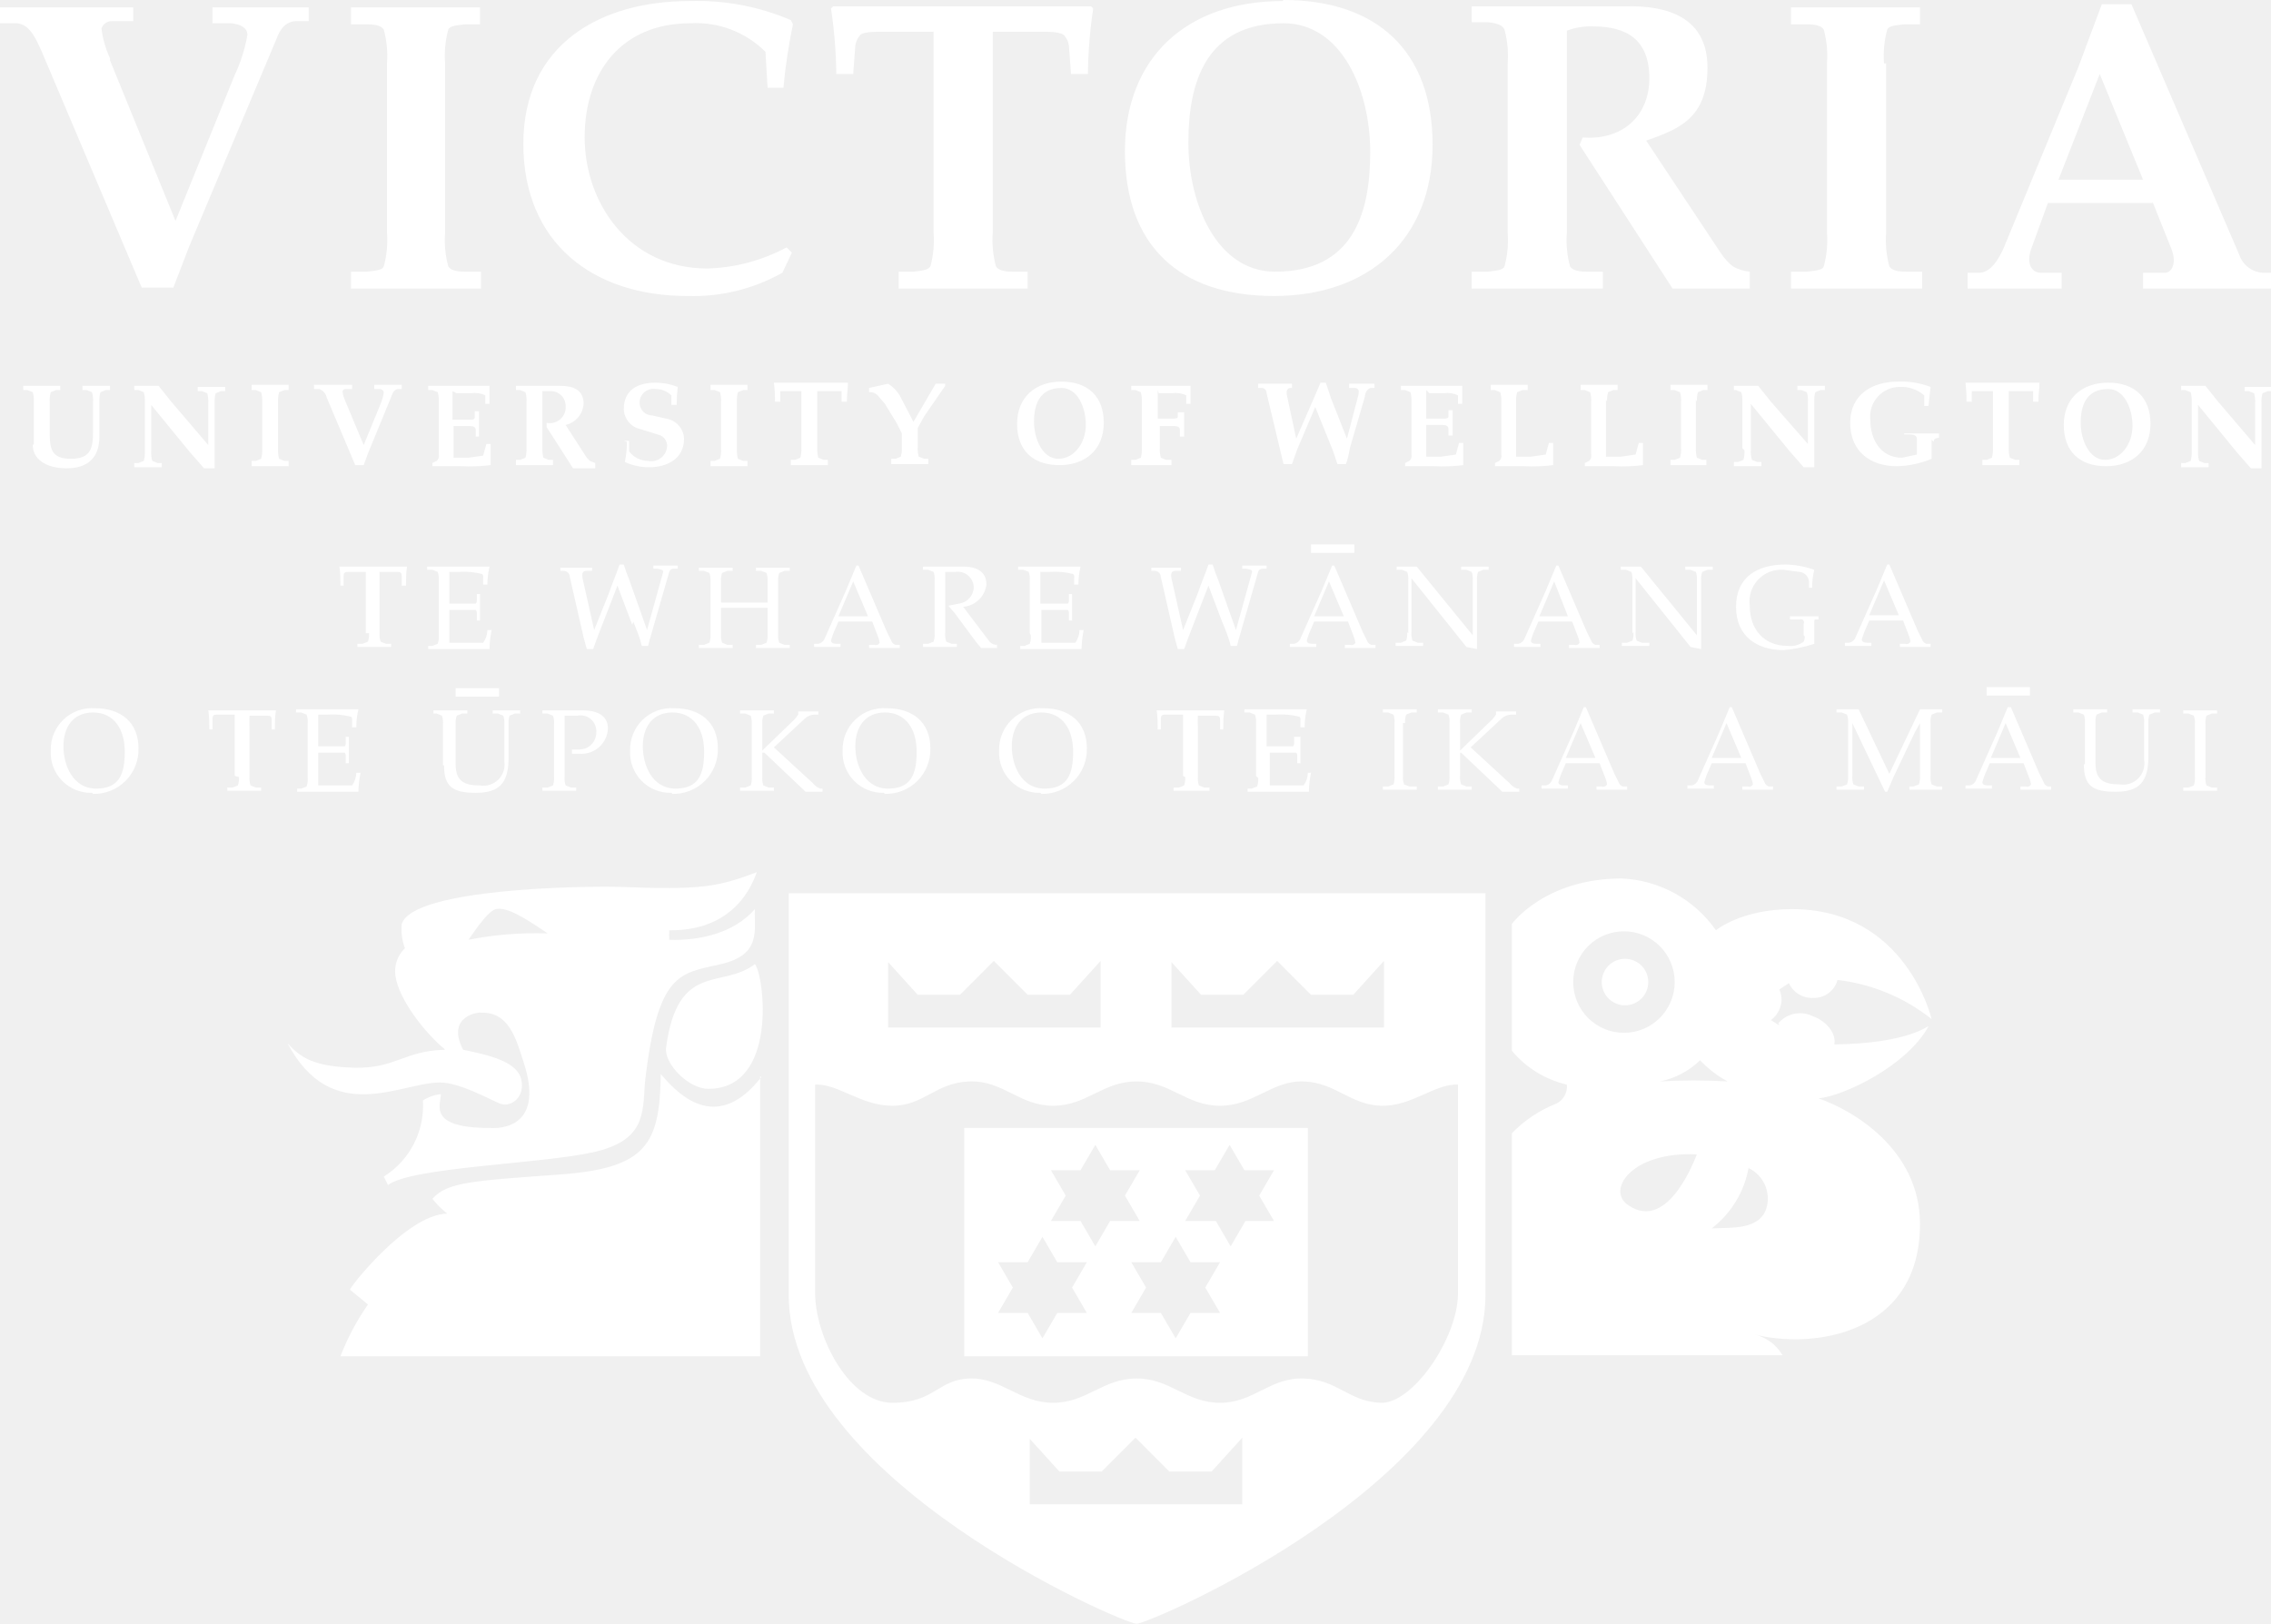
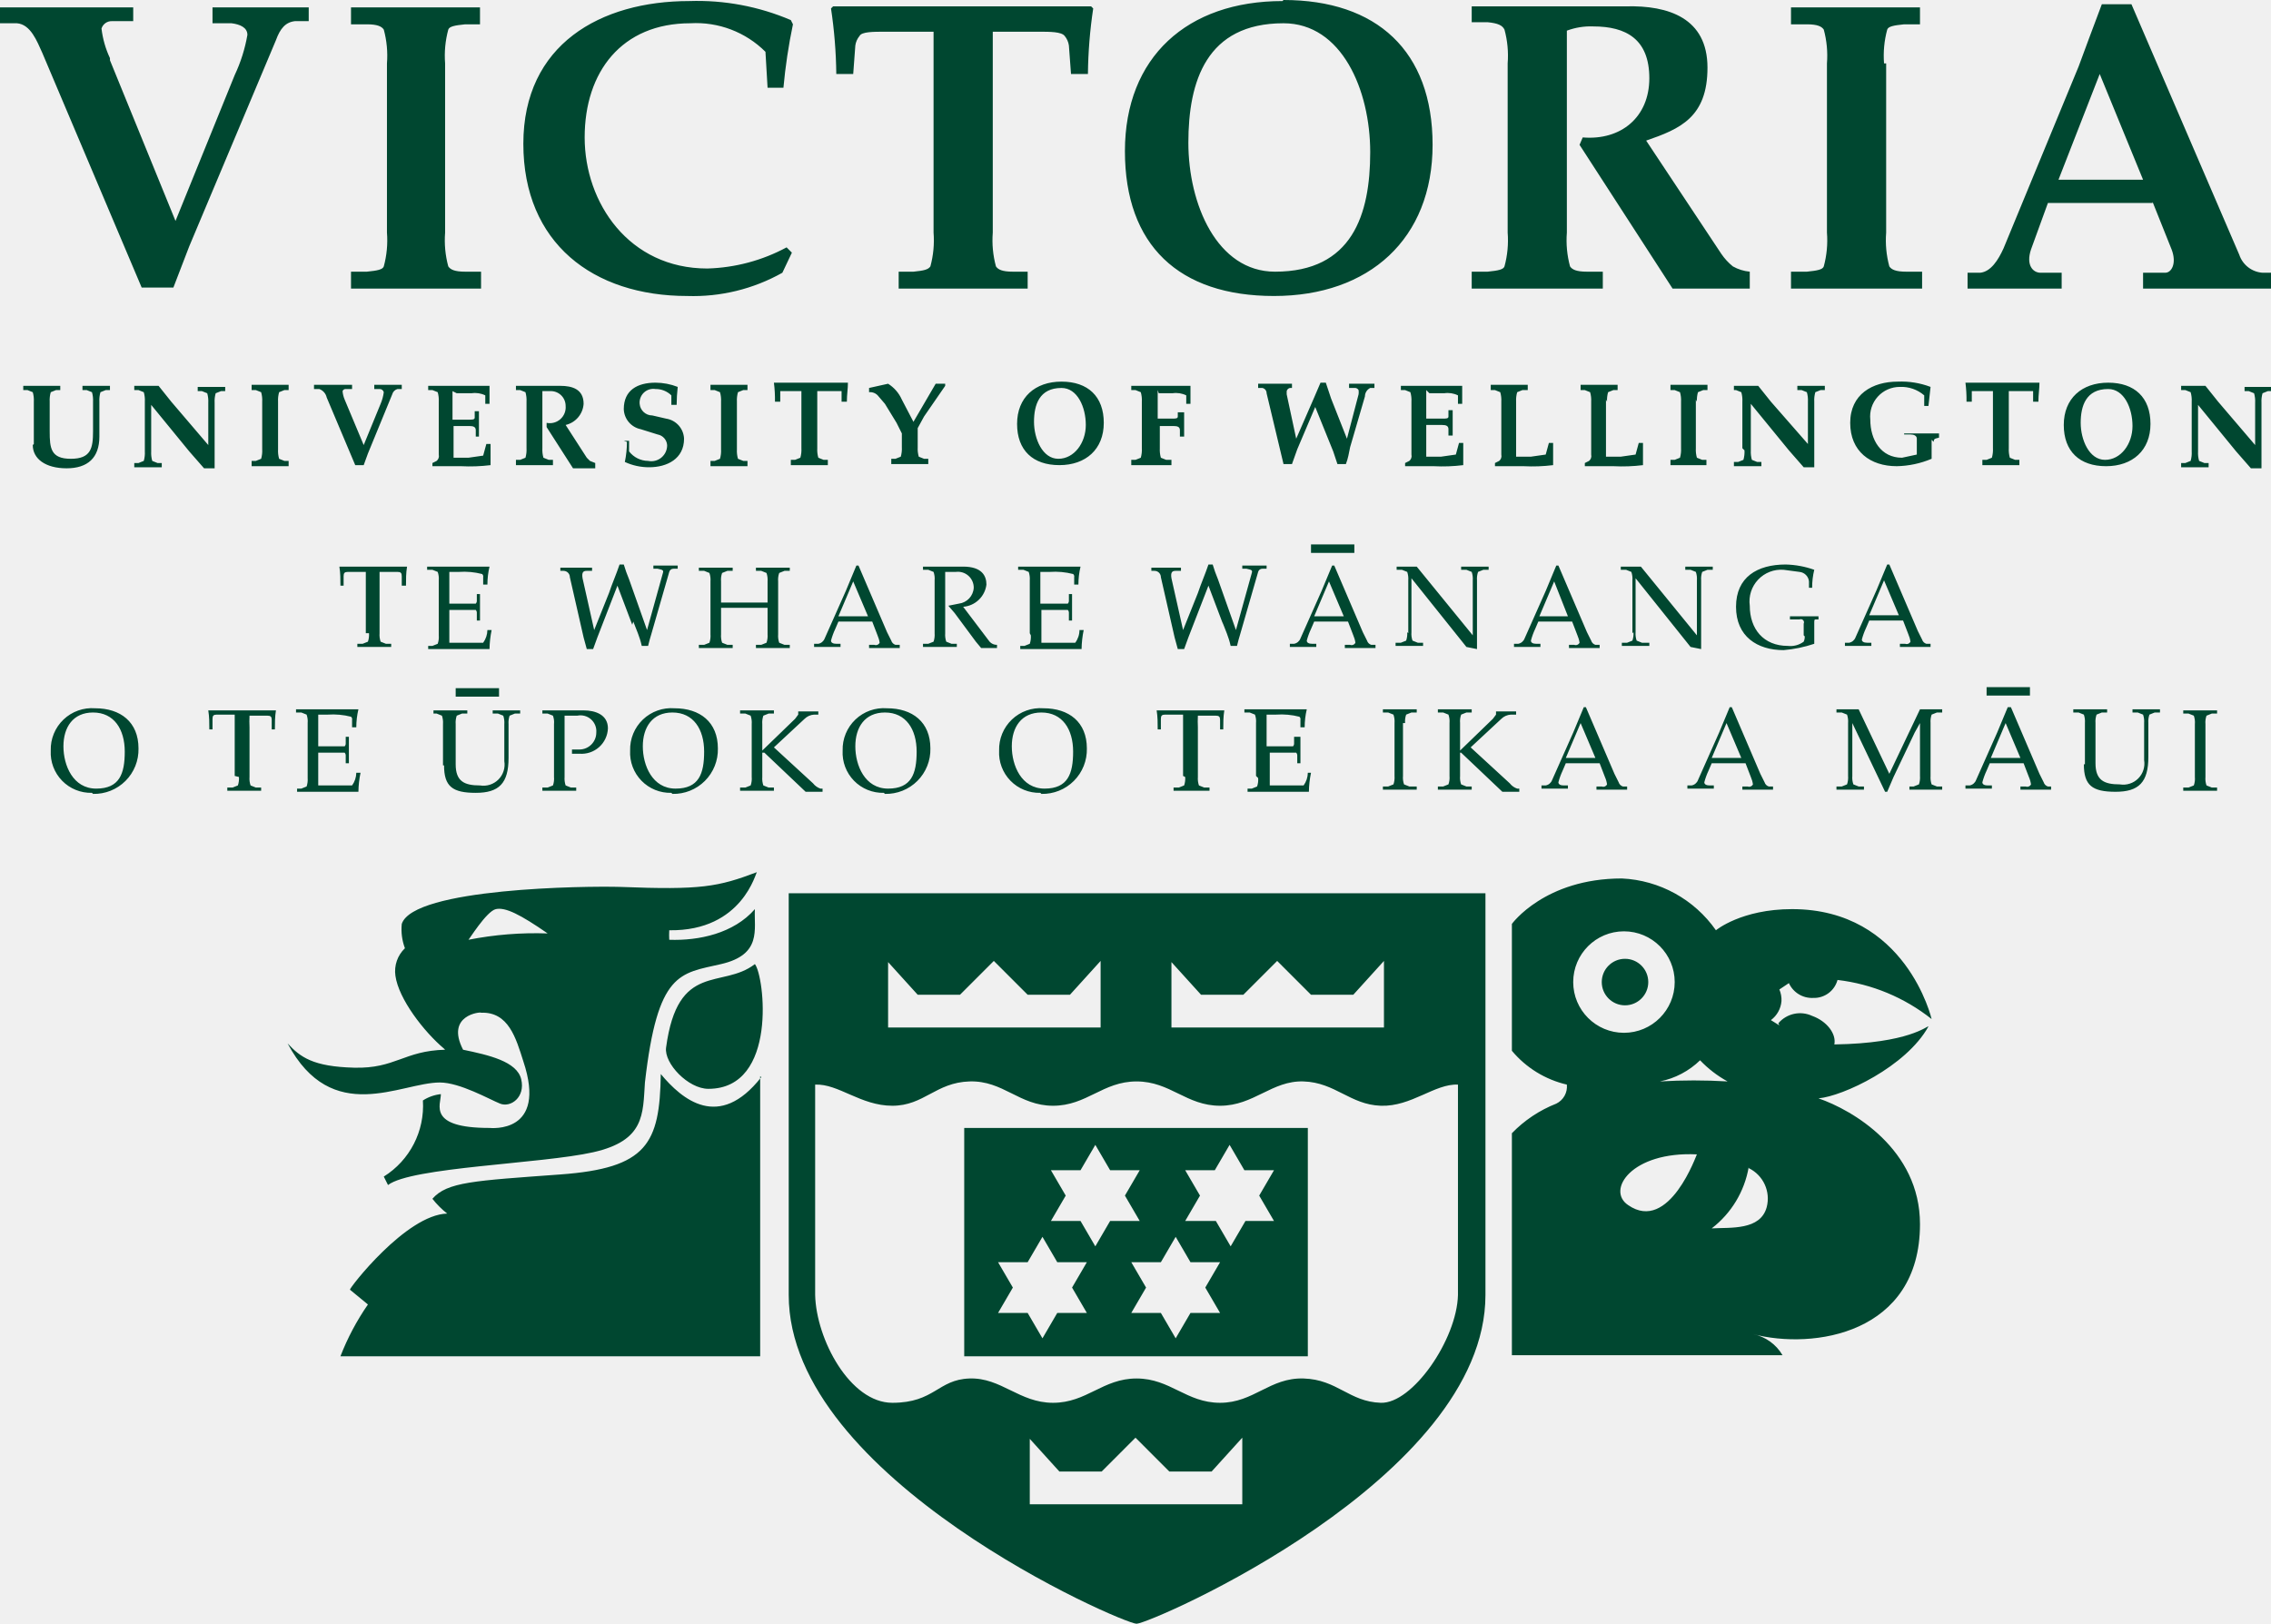
<svg xmlns="http://www.w3.org/2000/svg" viewBox="0 0 214.8 153.6">
  <defs>
-     <style>.a{fill:#fff;}</style>
+     <style>.a{fill:#004730;}</style>
  </defs>
  <path class="a" d="M241.1,384.1h4.1v0.8h-4.1v-0.8h0ZM295.4,455v6.3h20.1V455l-2.9,3.2h-4l-3.2-3.2-3.2,3.2h-4l-2.9-3.2h0ZM282,409.9v6.3h20.1v-6.3l-2.9,3.2h-4l-3.2-3.2-3.2,3.2h-4l-2.9-3.2h0Zm26.8,0v6.3h20.1v-6.3l-2.9,3.2h-4l-3.2-3.2-3.2,3.2h-4l-2.9-3.2h0Zm-3.3,11.4c-3.2,0-4.7,2.3-7.9,2.3s-4.7-2.4-7.9-2.3-4.3,2.3-7.3,2.3-5.1-2.1-7.3-2v19.9c0.1,4.2,3.3,10.2,7.3,10.2s4.3-2.2,7.3-2.3,4.7,2.3,7.9,2.3,4.7-2.3,7.9-2.3,4.7,2.3,7.9,2.3,4.7-2.4,7.9-2.3,4.3,2.2,7.3,2.3,7.2-6,7.3-10.2V421.6c-2.2-.1-4.4,2.1-7.3,2s-4.3-2.2-7.3-2.3-4.7,2.3-7.9,2.3-4.7-2.3-7.9-2.3h0Zm0,51.3c-1.3,0-32.9-13.7-32.9-31.1v-38h65.9v38c0,17.4-31.7,31.1-33,31.1h0Zm-4.7-29.4-1.4-2.4,1.4-2.4H298l-1.4-2.4-1.4,2.4h-2.8l1.4,2.4-1.4,2.4h2.8l1.4,2.4,1.4-2.4h2.8Zm17.7-8.7-1.4-2.4,1.4-2.4h-2.8l-1.4-2.4-1.4,2.4h-2.8l1.4,2.4-1.4,2.4H313l1.4,2.4,1.4-2.4h2.8Zm-12.7,0-1.4-2.4,1.4-2.4H303l-1.4-2.4-1.4,2.4h-2.8l1.4,2.4-1.4,2.4h2.8l1.4,2.4,1.4-2.4h2.8Zm7.6,8.7-1.4-2.4,1.4-2.4h-2.8l-1.4-2.4-1.4,2.4h-2.8l1.4,2.4-1.4,2.4h2.8l1.4,2.4,1.4-2.4h2.8Zm-24.2-17.5h32.5v21.6H289.2V425.7h0Zm-24.2-3.7c-1.9,0-4.2-2.4-4-3.9,1.1-8.2,5.3-5.5,8.4-7.9,0.9,1.1,2.2,11.8-4.4,11.8h0Zm98.4,7.4a9.3,9.3,0,0,1-3.5,5.8c1.8-.1,4.6.2,5.2-2a3.2,3.2,0,0,0-1.7-3.7h0Zm-4.9-1.2c-6.2-.3-8.6,3.4-6.5,4.8,3.9,2.7,6.5-4.9,6.5-4.8h0Zm0.3-8.9a7.6,7.6,0,0,1-3.8,2,53.8,53.8,0,0,1,6.4,0,10.7,10.7,0,0,1-2.6-2h0Zm-12-7.4a4.8,4.8,0,1,0,4.8-4.8,4.8,4.8,0,0,0-4.8,4.8h0Zm19.4,3.9a2.7,2.7,0,0,1,3.2-.7c1.4,0.5,2.3,1.7,2.1,2.7,7.1-.1,8.8-1.8,8.9-1.7-2.1,3.8-8.1,6.6-10.4,6.8,3.2,1.1,9.6,4.8,9.6,11.9,0,10.4-10.1,11.9-15.8,10.4a4.2,4.2,0,0,1,2.8,2H341v-21a11.9,11.9,0,0,1,4.2-2.8,1.8,1.8,0,0,0,1-1.8,9.6,9.6,0,0,1-5.2-3.2V406.4s3.1-4.3,10.4-4.3a11.5,11.5,0,0,1,8.9,4.9s2.4-2,7.2-2c10.8,0,13.2,10.4,13.2,10.4a17.6,17.6,0,0,0-8.9-3.7,2.3,2.3,0,0,1-2.3,1.7,2.4,2.4,0,0,1-2.3-1.4l-0.9.6a2.5,2.5,0,0,1,.2,1.1,2.5,2.5,0,0,1-1,1.8l0.8,0.5h0Zm-16.7-3.9a2.2,2.2,0,1,1,2.2,2.2,2.2,2.2,0,0,1-2.2-2.2h0Zm-79.6,8.9v26.5H230.2a23.5,23.5,0,0,1,2.6-4.9l-1.7-1.4c-0.1-.1,5.3-7.1,9.2-7.2a8,8,0,0,1-1.4-1.4c1.4-1.6,3.9-1.7,12.1-2.3s9.4-2.9,9.5-9.5c2,2.4,5.5,5.4,9.5.3h0Zm-20.1-13.5c-2.6-1.8-4-2.5-4.9-2.3s-2.6,3-2.6,2.9a32.8,32.8,0,0,1,7.5-.6h0ZM240,418.2c-1.9-1.6-4.3-4.7-4.6-6.9a3,3,0,0,1,.9-2.6,5.1,5.1,0,0,1-.3-2.3c1.1-3.4,17.4-3.6,20.7-3.5,7.6,0.3,9.2,0,12.9-1.4-0.1-.1-1.3,5.6-8.3,5.5a8.6,8.6,0,0,0,0,.9c2.8,0.1,6.1-.6,8.1-2.9-0.1,1.9.7,4.3-3.2,5.2s-6,.7-7.2,11.2c-0.2,3,0,5.5-4.9,6.6s-17.2,1.4-19.4,3.1l-0.4-.8a7.9,7.9,0,0,0,3.7-7.2,3.9,3.9,0,0,1,1.7-.6c0,1-1.3,3.2,4.6,3.2,0.1,0,5.5.6,3.2-6.3-0.7-2.2-1.4-4.7-4-4.6,0-.1-3.4.2-1.7,3.5,2.4,0.5,5.1,1.1,5.5,2.8s-1,2.7-2,2.3-3.8-2-5.7-2c-3.7,0-10.2,4.2-14.4-3.7,1.2,1.3,2.4,2.2,6.3,2.3s4.7-1.6,8.6-1.7h0Zm-31.6-93.5,6.2,15.2,5.6-13.8a14.8,14.8,0,0,0,1.2-3.8c0-.7-0.7-1-1.5-1.1h-1.8v-1.5h9.1V321h-1.3c-0.9.1-1.4,0.7-1.8,1.8l-8.2,19.5c-0.5,1.3-1,2.6-1.5,3.9h-3L202,324c-0.5-1.1-1.1-2.7-2.4-2.8H198v-1.5h12.6V321h-2a1,1,0,0,0-1,.7,9.1,9.1,0,0,0,.8,2.8h0Zm31.7,0.3v16a9.4,9.4,0,0,0,.3,3.2c0.2,0.3.6,0.5,1.6,0.5h1.5v1.6H231.2v-1.6h1.5c1-.1,1.5-0.2,1.6-0.5a9.4,9.4,0,0,0,.3-3.2V325a9.4,9.4,0,0,0-.3-3.2c-0.2-.3-0.6-0.5-1.6-0.5h-1.5v-1.6h12.2v1.6H242c-1,.1-1.5.2-1.6,0.5a9.4,9.4,0,0,0-.3,3.2h0Zm32.8,17.9-0.9,1.9a17.2,17.2,0,0,1-9,2.2c-8.9,0-15.5-5-15.5-14.4s7.3-13.5,15.7-13.5a22.5,22.5,0,0,1,9.6,1.8l0.2,0.4a52.3,52.3,0,0,0-.9,6h-1.5l-0.2-3.4a9.3,9.3,0,0,0-7.1-2.7c-6.5,0-10,4.6-10,10.8s4.2,12.4,11.6,12.4a16.8,16.8,0,0,0,7.5-2l0.5,0.5h0Zm19-20.9v19a9.4,9.4,0,0,0,.3,3.2c0.2,0.3.6,0.5,1.6,0.5h1.4v1.6H283v-1.6h1.4c1-.1,1.4-0.2,1.6-0.5a9.4,9.4,0,0,0,.3-3.2V322h-4.6c-1.1,0-2.2,0-2.4.4a1.8,1.8,0,0,0-.4.9l-0.2,2.7h-1.6a45,45,0,0,0-.5-6.2l0.2-.2h24.4l0.2,0.2a44.9,44.9,0,0,0-.5,6.2h-1.6l-0.2-2.7a1.8,1.8,0,0,0-.4-0.9c-0.3-.4-1.4-0.4-2.4-0.4h-4.6Zm27.5-.8c-7.3,0-9,5.5-9,11.3s2.7,12.2,8.2,12.2c7.3,0,9-5.4,9-11.3s-2.7-12.2-8.2-12.2h0Zm0-2.2c8.8,0,14.1,4.8,14.1,13.7S327.5,347,318.5,347s-14.1-4.8-14.1-13.7,5.9-14.2,14.9-14.2h0Zm21.2,22V325a9.4,9.4,0,0,0-.3-3.2c-0.2-.4-0.6-0.6-1.6-0.7h-1.5v-1.5h14.6c4-.1,7.7,1.1,7.7,5.8s-2.6,5.8-5.8,6.9l7.1,10.7a5.5,5.5,0,0,0,1.1,1.2,4,4,0,0,0,1.6.5v1.6h-7.3l-8.8-13.6,0.3-.7c3.6,0.3,6.3-1.9,6.3-5.6s-2.2-4.9-5.3-4.9a6.4,6.4,0,0,0-2.5.4V341a9.4,9.4,0,0,0,.3,3.2c0.2,0.3.6,0.5,1.6,0.5h1.5v1.6H337.2v-1.6h1.5c1-.1,1.5-0.2,1.6-0.5a9.4,9.4,0,0,0,.3-3.2h0Zm35.8-16v16a9.4,9.4,0,0,0,.3,3.2c0.2,0.3.6,0.5,1.6,0.5h1.5v1.6H367.4v-1.6h1.5c1-.1,1.5-0.2,1.6-0.5a9.4,9.4,0,0,0,.3-3.2V325a9.4,9.4,0,0,0-.3-3.2c-0.2-.3-0.6-0.5-1.6-0.5h-1.5v-1.6h12.2v1.6h-1.5c-1,.1-1.5.2-1.6,0.5a9.4,9.4,0,0,0-.3,3.2h0Zm20.2,1-3.9,10h8l-4.1-10h0Zm5,12.2h-9.9l-1.6,4.4c-0.5,1.5.2,2.2,0.9,2.2h2v1.5h-8.9v-1.5h1.2c1-.1,1.7-1.2,2.2-2.3l7.1-17.2,1-2.7,0.6-1.6,0.6-1.6h2.8l10.2,23.7a2.5,2.5,0,0,0,2.2,1.7h0.9v1.5H400.7v-1.5h2.1c0.6,0,1.1-.9.6-2.2l-1.8-4.5h0Zm3.7,23.3V357a2.7,2.7,0,0,0-.1-0.9l-0.5-.2h-0.4v-0.4h2.3l1.2,1.5,3.5,4.1v-4a2.7,2.7,0,0,0-.1-0.9l-0.5-.2h-0.4v-0.4h2.6v0.4h-0.4l-0.5.2a2.7,2.7,0,0,0-.1.9v5.1c0,0.4,0,.8,0,1.1h-1l-1.4-1.6-3.6-4.4v4.4a2.7,2.7,0,0,0,.1.9l0.5,0.2h0.4v0.4h-2.6v-0.4h0.4l0.5-.2a2.7,2.7,0,0,0,.1-0.9h0Zm-204.1-.5V357a2.7,2.7,0,0,0-.1-0.9l-0.5-.2h-0.4v-0.4h3.5v0.4h-0.4l-0.5.2a2.7,2.7,0,0,0-.1.9v2.8c0,1.6.1,2.6,2,2.6s2.1-1,2.1-2.6V357a2.7,2.7,0,0,0-.1-0.9l-0.5-.2h-0.4v-0.4h2.6v0.4H208l-0.5.2a2.7,2.7,0,0,0-.1.9v3.3c0,2-1.1,3-3.1,3s-3.2-.9-3.2-2.2h0Zm10.5,0.5V357a2.7,2.7,0,0,0-.1-0.9l-0.5-.2h-0.4v-0.4H213l1.2,1.5,3.5,4.1v-4a2.7,2.7,0,0,0-.1-0.9l-0.5-.2h-0.4v-0.4h2.6v0.4h-0.4l-0.5.2a2.7,2.7,0,0,0-.1.9v5.1c0,0.4,0,.8,0,1.1h-1l-1.4-1.6-3.6-4.4v4.4a2.7,2.7,0,0,0,.1.9l0.5,0.2h0.4v0.4h-2.6v-0.4h0.4l0.5-.2a2.7,2.7,0,0,0,.1-0.9h0Zm12.6-4.6v4.6a2.7,2.7,0,0,0,.1.9l0.5,0.2h0.4v0.5h-3.5v-0.5h0.4l0.5-.2a2.7,2.7,0,0,0,.1-0.9V357a2.7,2.7,0,0,0-.1-0.9l-0.5-.2h-0.4v-0.5h3.5v0.5h-0.4l-0.5.2a2.7,2.7,0,0,0-.1.9h0Zm6.3-.1,1.8,4.3,1.6-3.9a4.2,4.2,0,0,0,.3-1.1,0.4,0.4,0,0,0-.4-0.3h-0.5v-0.4H236v0.4h-0.4a0.7,0.7,0,0,0-.5.5l-2.3,5.6-0.4,1.1h-0.8l-2.7-6.4a1.1,1.1,0,0,0-.7-0.8h-0.5v-0.4h3.6v0.4h-0.6a0.3,0.3,0,0,0-.3.2,2.6,2.6,0,0,0,.2.8h0Zm10.2-.8v2.7h1.5c0.4,0,.6,0,0.6-0.2v-0.6h0.4c0,0.4,0,.8,0,1.2s0,0.8,0,1.2H243v-0.6c0-.3-0.2-0.4-0.6-0.4h-1.5v3h1.4l1.4-.2,0.3-1.1h0.4V363a16,16,0,0,1-2.8.1h-2.7v-0.3l0.4-.2a0.6,0.6,0,0,0,.2-0.6v-5a2.7,2.7,0,0,0-.1-0.9l-0.5-.2h-0.4v-0.4h5.8v1.7h-0.4v-0.8a2.2,2.2,0,0,0-1.3-.2h-1.4Zm7,5.4V357a2.7,2.7,0,0,0-.1-0.9l-0.5-.2h-0.4v-0.4H251c1.1,0,2.2.3,2.2,1.7a2.2,2.2,0,0,1-1.7,2l2,3.1,0.3,0.3,0.5,0.2v0.5h-2.1l-2.5-3.9V359a1.5,1.5,0,0,0,1.8-1.6,1.4,1.4,0,0,0-1.5-1.4h-0.7v5.4a2.7,2.7,0,0,0,.1.9l0.5,0.2h0.4v0.5h-3.5v-0.5h0.4l0.5-.2a2.7,2.7,0,0,0,.1-0.9h0Zm9.2-.7h0.5v1a2.3,2.3,0,0,0,1.8.9,1.5,1.5,0,0,0,1.8-1.5,1.1,1.1,0,0,0-.9-1l-1.6-.5a2,2,0,0,1-1.6-1.9c0-1.8,1.3-2.5,3-2.5a5.8,5.8,0,0,1,2.1.4,16.2,16.2,0,0,0-.1,1.7h-0.5v-0.9a2.1,2.1,0,0,0-1.5-.6,1.3,1.3,0,0,0-1.5,1.4,1.2,1.2,0,0,0,1.2,1.1l1.3,0.3a2,2,0,0,1,1.7,1.9c0,1.9-1.6,2.7-3.3,2.7a5.4,5.4,0,0,1-2.3-.5,9.5,9.5,0,0,0,.2-1.9h0Zm10.7-3.8v4.6a2.7,2.7,0,0,0,.1.9l0.5,0.2h0.4v0.5h-3.5v-0.5h0.4l0.5-.2a2.7,2.7,0,0,0,.1-0.9V357a2.7,2.7,0,0,0-.1-0.9l-0.5-.2h-0.4v-0.5h3.5v0.5h-0.4l-0.5.2a2.7,2.7,0,0,0-.1.9h0Zm7.6-.9v5.4a2.7,2.7,0,0,0,.1.9l0.5,0.2h0.4v0.5h-3.5v-0.5h0.4l0.5-.2a2.7,2.7,0,0,0,.1-0.9v-5.4h-2v1h-0.5a12.8,12.8,0,0,0-.1-1.8h7c0,0.6-.1,1.1-0.1,1.8h-0.5v-1h-2Zm9.1,2.9,2.1-3.6h0.9v0.2l-2,2.9-0.6,1.1v1.8a2.7,2.7,0,0,0,.1.9l0.5,0.2h0.4v0.5h-3.5v-0.5h0.4l0.5-.2a2.7,2.7,0,0,0,.1-0.9V360l-0.5-1-1.1-1.8-0.6-.7a1,1,0,0,0-.9-0.4v-0.4l1.8-.4a3.4,3.4,0,0,1,1.3,1.5l1.2,2.3h0Zm14-3.2c-2.1,0-2.6,1.6-2.6,3.2s0.8,3.5,2.3,3.5,2.6-1.5,2.6-3.2-0.8-3.5-2.3-3.5h0Zm0-.6c2.5,0,4,1.4,4,3.9s-1.7,4-4.2,4-4-1.4-4-3.9,1.7-4,4.2-4h0Zm9.1,0.8v2.7h1.3c0.4,0,.6,0,0.6-0.2V358H310c0,0.4,0,.7,0,1.1s0,0.8,0,1.2h-0.4v-0.6c0-.3-0.2-0.4-0.6-0.4h-1.3v2.1a2.7,2.7,0,0,0,.1.9l0.5,0.2h0.5v0.5H305v-0.5h0.4l0.5-.2a2.7,2.7,0,0,0,.1-0.9V357a2.7,2.7,0,0,0-.1-0.9l-0.5-.2H305v-0.4h5.6v1.7h-0.4v-0.8a2.2,2.2,0,0,0-1.3-.2h-1.3Zm13.1,4.6,1.7-3.9,0.6-1.4h0.5l0.5,1.5,1.5,3.8,1.1-4.2a1.4,1.4,0,0,0,0-.4,0.4,0.4,0,0,0-.4-0.2h-0.5v-0.4h2.4v0.4h-0.4a0.9,0.9,0,0,0-.5.8l-1.4,4.8c-0.1.5-.2,1.1-0.4,1.6h-0.8l-0.4-1.2-1.7-4.2-1.7,4-0.5,1.4h-0.8l-1.6-6.7a0.5,0.5,0,0,0-.4-0.5h-0.4v-0.4h3.2v0.4H320a0.4,0.4,0,0,0-.3.3v0.3l0.9,4.2h0Zm12.3-4.6v2.7h1.5c0.4,0,.6,0,0.6-0.2v-0.6h0.4c0,0.4,0,.8,0,1.2s0,0.8,0,1.2h-0.4v-0.6c0-.3-0.2-0.4-0.6-0.4h-1.5v3h1.4l1.4-.2,0.3-1.1h0.4V363a16,16,0,0,1-2.8.1h-2.7v-0.3l0.4-.2a0.6,0.6,0,0,0,.2-0.6v-5a2.7,2.7,0,0,0-.1-0.9l-0.5-.2h-0.4v-0.4h5.8v1.7h-0.4v-0.8a2.2,2.2,0,0,0-1.3-.2h-1.4Zm8.5,0.9v5.4h1.4l1.4-.2,0.3-1.1h0.4V363a16,16,0,0,1-2.8.1h-2.7v-0.3l0.4-.2a0.6,0.6,0,0,0,.2-0.6v-5a2.7,2.7,0,0,0-.1-0.9l-0.5-.2h-0.4v-0.5h3.5v0.5H342l-0.5.2a2.7,2.7,0,0,0-.1.9h0Zm8.5,0v5.4h1.4l1.4-.2,0.3-1.1h0.4V363a16,16,0,0,1-2.8.1h-2.7v-0.3l0.4-.2a0.6,0.6,0,0,0,.2-0.6v-5a2.7,2.7,0,0,0-.1-0.9l-0.5-.2h-0.4v-0.5h3.5v0.5h-0.4l-0.5.2a2.7,2.7,0,0,0-.1.9h0Zm8.5,0v4.6a2.7,2.7,0,0,0,.1.9l0.5,0.2h0.4v0.5H356v-0.5h0.4l0.5-.2a2.7,2.7,0,0,0,.1-0.9V357a2.7,2.7,0,0,0-.1-0.9l-0.5-.2H356v-0.5h3.5v0.5h-0.4l-0.5.2a2.7,2.7,0,0,0-.1.9h0Zm4.4,4.6V357a2.7,2.7,0,0,0-.1-0.9l-0.5-.2H362v-0.4h2.3l1.2,1.5L369,361v-4a2.7,2.7,0,0,0-.1-0.9l-0.5-.2H368v-0.4h2.6v0.4h-0.4l-0.5.2a2.7,2.7,0,0,0-.1.9v5.1c0,0.4,0,.8,0,1.1h-1l-1.4-1.6-3.6-4.4v4.4a2.7,2.7,0,0,0,.1.9l0.5,0.2h0.4v0.4H362v-0.4h0.4l0.5-.2a2.7,2.7,0,0,0,.1-0.9h0Zm17.9-.8v1.8a8.9,8.9,0,0,1-3.3.7c-2.5,0-4.4-1.4-4.4-4.1s2.1-3.9,4.5-3.9a7.8,7.8,0,0,1,3.1.5l-0.2,1.8h-0.4v-1a3.3,3.3,0,0,0-2.3-.8,2.8,2.8,0,0,0-2.8,3.1c0,1.9,1,3.6,3,3.6l1.4-.3v-1.5c0-.3-0.3-0.4-0.6-0.4h-0.6V360h3.3v0.4c-0.4.1-.5,0.1-0.5,0.4h0Zm7.3-4.6v5.4a2.7,2.7,0,0,0,.1.9l0.5,0.2h0.4v0.5h-3.5v-0.5h0.4l0.5-.2a2.7,2.7,0,0,0,.1-0.9v-5.4h-2v1H384a12.8,12.8,0,0,0-.1-1.8h7c0,0.6-.1,1.1-0.1,1.8h-0.5v-1h-2Zm9.4-.2c-2.1,0-2.6,1.6-2.6,3.2s0.8,3.5,2.3,3.5,2.6-1.5,2.6-3.2-0.8-3.5-2.3-3.5h0Zm0-.6c2.5,0,4,1.4,4,3.9s-1.7,4-4.2,4-4-1.4-4-3.9,1.7-4,4.2-4h0ZM322,370.5h4.1v0.8H322v-0.8h0Zm-89.4,8.4v-4.7c0-.4,0-0.8,0-1.1h-1.7c-0.3,0-.4.1-0.4,0.4v0.9h-0.3c0-.6,0-1.2-0.1-1.8h6.4c-0.1.6-.1,1.2-0.1,1.8H236v-0.9c0-.3-0.1-0.4-0.4-0.4h-1.7c0,0.3,0,.7,0,1.1v4.7a2,2,0,0,0,.1.8l0.5,0.2h0.5v0.3h-3.2v-0.3h0.5l0.5-.2a2,2,0,0,0,.1-0.8h0Zm6.9,0v-5a1.9,1.9,0,0,0-.1-0.8l-0.5-.2h-0.5v-0.3h5.9a7.4,7.4,0,0,0-.2,1.7h-0.4v-0.7a0.3,0.3,0,0,0-.1-0.3,6.9,6.9,0,0,0-2.2-.2h-0.9v3h2.5a0.4,0.4,0,0,0,.1-0.3v-0.6h0.3c0,0.5,0,.9,0,1.3s0,0.8,0,1.2h-0.3V377a0.4,0.4,0,0,0-.1-0.3h-2.5v3.1h3.2a2.1,2.1,0,0,0,.4-1.2h0.4a9.5,9.5,0,0,0-.2,1.8h-5.8v-0.3h0.4l0.5-.2a1.9,1.9,0,0,0,.1-0.8h0Zm18.3-.8-1.4-3.7-1.9,4.9-0.4,1.1h-0.6l-0.3-1.1-1.3-5.7a0.6,0.6,0,0,0-.6-0.6h-0.3v-0.3H254v0.3h-0.5c-0.3,0-.5.1-0.4,0.7l1.1,4.9,1.4-3.5c0.3-.9.7-1.8,1-2.7H257a14,14,0,0,0,.5,1.4l1.7,4.8,1.5-5.4c0.1-.3-0.1-0.3-0.5-0.4h-0.4v-0.3h2.3v0.3h-0.4a0.4,0.4,0,0,0-.4.3l-1.7,5.9c-0.1.3-.2,0.7-0.3,1.1h-0.6c-0.2-.9-0.5-1.5-0.8-2.3h0Zm13.8-4.1v5a2,2,0,0,0,.1.8l0.5,0.2h0.5v0.3h-3.2v-0.3h0.5l0.5-.2a2,2,0,0,0,.1-0.8v-2.5h-4.4v2.5a2,2,0,0,0,.1.8l0.5,0.2h0.5v0.3h-3.2v-0.3h0.5l0.5-.2a2,2,0,0,0,.1-0.8v-5a2,2,0,0,0-.1-0.8l-0.5-.2h-0.5v-0.3h3.2v0.3h-0.5l-0.5.2a1.9,1.9,0,0,0-.1.8v2h4.4v-2a2,2,0,0,0-.1-0.8l-0.5-.2h-0.5v-0.3h3.2v0.3h-0.5l-0.5.2a1.9,1.9,0,0,0-.1.8h0Zm5.7,3.3h2.8l-1.4-3.3-1.4,3.3h0Zm1.9-4.8,2.7,6.3,0.4,0.8a0.6,0.6,0,0,0,.4.4h0.4v0.3h-2.9v-0.3h0.5a0.4,0.4,0,0,0,.5-0.2,2.6,2.6,0,0,0-.2-0.7l-0.5-1.3h-3.2l-0.3.7a6.4,6.4,0,0,0-.4,1.1c0,0.2.2,0.3,0.5,0.3h0.4v0.3H275v-0.3h0.4a0.8,0.8,0,0,0,.6-0.5l2-4.5,1-2.4h0.4Zm8.2,0.6v5.8a2,2,0,0,0,.1.8l0.5,0.2h0.5v0.3h-3.2v-0.3h0.5l0.5-.2a2,2,0,0,0,.1-0.8v-5a1.9,1.9,0,0,0-.1-0.8l-0.5-.2h-0.5v-0.3h3.8c1.8,0,2.2.9,2.2,1.7a2.4,2.4,0,0,1-2.2,2.1l2.5,3.3a0.9,0.9,0,0,0,.7.3v0.3h-1.5l-0.5-.6-2-2.7-0.6-.7,1-.2a1.6,1.6,0,0,0,1.4-1.5,1.5,1.5,0,0,0-1.7-1.5h-1.1Zm8,5.8v-5a2,2,0,0,0-.1-0.8l-0.5-.2h-0.5v-0.3h5.9a7.4,7.4,0,0,0-.2,1.7h-0.4v-0.7a0.3,0.3,0,0,0-.1-0.3,6.9,6.9,0,0,0-2.2-.2h-0.9v3H299a0.4,0.4,0,0,0,.1-0.3v-0.6h0.3c0,0.5,0,.9,0,1.3s0,0.8,0,1.2h-0.3V377a0.4,0.4,0,0,0-.1-0.3h-2.5v3.1h3.2a2,2,0,0,0,.4-1.2h0.4a9.5,9.5,0,0,0-.2,1.8h-5.8v-0.3h0.4l0.5-.2a2,2,0,0,0,.1-0.8h0Zm18.3-.8-1.4-3.7-1.9,4.9-0.4,1.1h-0.6l-0.3-1.1-1.3-5.7a0.6,0.6,0,0,0-.6-0.6h-0.3v-0.3h2.8v0.3h-0.5c-0.3,0-.5.1-0.4,0.7l1.1,4.9,1.4-3.5c0.3-.9.7-1.8,1-2.7h0.4a14,14,0,0,0,.5,1.4l1.7,4.8,1.5-5.4c0.1-.3-0.1-0.3-0.5-0.4h-0.4v-0.3h2.3v0.3h-0.4a0.4,0.4,0,0,0-.4.3l-1.7,5.9c-0.1.3-.2,0.7-0.3,1.1h-0.6c-0.2-.9-0.5-1.5-0.8-2.3h0Zm8.6-.8h2.8l-1.4-3.3-1.4,3.3h0Zm1.9-4.8,2.7,6.3,0.4,0.8a0.6,0.6,0,0,0,.4.4h0.4v0.3h-2.9v-0.3h0.5a0.4,0.4,0,0,0,.5-0.2,2.6,2.6,0,0,0-.2-0.7l-0.5-1.3h-3.2l-0.3.7a6.4,6.4,0,0,0-.4,1.1c0,0.2.2,0.3,0.5,0.3h0.4v0.3H320v-0.3h0.4a0.8,0.8,0,0,0,.6-0.5l2-4.5,1-2.4h0.4Zm7,6.4v-5a2,2,0,0,0-.1-0.8l-0.5-.2h-0.5v-0.3h1.9l5.3,6.5v-5.2a2,2,0,0,0-.1-0.8l-0.5-.2h-0.5v-0.3h2.6v0.3h-0.5l-0.5.2a2,2,0,0,0-.1.8V380c0,0.1,0,.3,0,0.4l-1-.2-5.2-6.5v5.1a1.9,1.9,0,0,0,.1.8l0.5,0.2h0.5v0.3h-2.6v-0.3h0.5l0.5-.2a2,2,0,0,0,.1-0.8h0Zm12.3-1.6h2.8L345,374l-1.4,3.3h0Zm1.9-4.8,2.7,6.3,0.4,0.8a0.6,0.6,0,0,0,.4.4h0.4v0.3h-2.9v-0.3h0.5a0.4,0.4,0,0,0,.5-0.2,2.6,2.6,0,0,0-.2-0.7l-0.5-1.3h-3.2l-0.3.7a6.4,6.4,0,0,0-.4,1.1c0,0.2.2,0.3,0.5,0.3h0.4v0.3h-2.5v-0.3h0.4a0.8,0.8,0,0,0,.6-0.5l2-4.5,1-2.4h0.4Zm7,6.4v-5a2,2,0,0,0-.1-0.8l-0.5-.2h-0.5v-0.3h1.9l5.3,6.5v-5.2a2,2,0,0,0-.1-0.8l-0.5-.2h-0.5v-0.3h2.6v0.3h-0.5l-0.5.2a2,2,0,0,0-.1.8V380c0,0.1,0,.3,0,0.4l-1-.2-5.2-6.5v5.1a2,2,0,0,0,.1.8l0.5,0.2H354v0.3h-2.6v-0.3h0.5l0.5-.2a2,2,0,0,0,.1-0.8h0Zm16.2,0.2V378a0.3,0.3,0,0,0-.4-0.4h-0.9v-0.3h2.7v0.3h-0.3c-0.1,0-.1.1-0.1,0.4v1.9a12.4,12.4,0,0,1-2.9.6c-2.5,0-4.5-1.3-4.5-4.1s2-4,4.7-4a8.7,8.7,0,0,1,2.7.5,6.9,6.9,0,0,0-.2,1.7h-0.3v-0.6a1,1,0,0,0-.9-0.9l-1.5-.2a3,3,0,0,0-3.2,3.4c0,2.2,1.3,3.8,3.6,3.8a2.1,2.1,0,0,0,1.5-.4,1.1,1.1,0,0,0,.1-0.5h0Zm6.2-1.9h2.8l-1.4-3.3-1.4,3.3h0Zm1.9-4.8,2.7,6.3,0.4,0.8a0.6,0.6,0,0,0,.4.4h0.4v0.3h-2.9v-0.3h0.5a0.4,0.4,0,0,0,.5-0.2,2.6,2.6,0,0,0-.2-0.7l-0.5-1.3h-3.2l-0.3.7a6.4,6.4,0,0,0-.4,1.1c0,0.2.2,0.3,0.5,0.3H375v0.3h-2.5v-0.3h0.4a0.8,0.8,0,0,0,.6-0.5l2-4.5,1-2.4h0.4Zm9.1,11.6H390v0.8h-4.1v-0.8h0Zm20.8,3.5v5a1.9,1.9,0,0,0,.1.8l0.5,0.2h0.5v0.3h-3.2v-0.3H405l0.5-.2a1.9,1.9,0,0,0,.1-0.8v-5a1.9,1.9,0,0,0-.1-0.8l-0.5-.2h-0.5v-0.3h3.2v0.3h-0.5l-0.5.2a1.9,1.9,0,0,0-.1.8h0Zm-199.8-1.1c-1.9,0-2.8,1.4-2.8,3.2s0.9,4,3.1,4,2.7-1.4,2.7-3.5-1-3.7-3-3.7h0Zm-0.1,7.6a3.8,3.8,0,0,1-3.9-4,3.9,3.9,0,0,1,4.2-4c2.4,0,4.1,1.3,4.1,3.8a4.2,4.2,0,0,1-4.3,4.3h0Zm13.5-1.6v-4.7c0-.4,0-0.8,0-1.1h-1.7c-0.3,0-.4.1-0.4,0.4V388h-0.3c0-.6,0-1.2-0.1-1.8h6.4c-0.1.6-.1,1.2-0.1,1.8h-0.3v-0.9c0-.3-0.1-0.4-0.4-0.4h-1.7a11.1,11.1,0,0,0,0,1.1v4.7a2,2,0,0,0,.1.8l0.5,0.2h0.5v0.3h-3.2v-0.3h0.5l0.5-.2a2,2,0,0,0,.1-0.8h0Zm6.9,0v-5a1.9,1.9,0,0,0-.1-0.8l-0.5-.2h-0.5v-0.3h5.9a7.4,7.4,0,0,0-.2,1.7h-0.4v-0.7a0.3,0.3,0,0,0-.1-0.3,6.9,6.9,0,0,0-2.2-.2h-0.9v3h2.5a0.4,0.4,0,0,0,.1-0.3v-0.6h0.3c0,0.5,0,.9,0,1.3s0,0.8,0,1.2h-0.3v-0.7a0.4,0.4,0,0,0-.1-0.3h-2.5v3.1h3.2a2.1,2.1,0,0,0,.4-1.2h0.4a9.5,9.5,0,0,0-.2,1.8h-5.8v-0.3h0.4l0.5-.2a2,2,0,0,0,.1-0.8h0Zm12.8-1v-3.9a2,2,0,0,0-.1-0.8l-0.5-.2H239v-0.3h3.2v0.3h-0.5l-0.5.2a2,2,0,0,0-.1.8v3.8c0,1.6.8,2,2.3,2a2,2,0,0,0,2.3-2.3v-3.5a2,2,0,0,0-.1-0.8l-0.5-.2h-0.5v-0.3h2.6v0.3h-0.5l-0.5.2a2,2,0,0,0-.1.8v3.2c0,2.4-.9,3.3-3.1,3.3s-3-.6-3-2.6h0Zm11.5-4.7v5.8a2,2,0,0,0,.1.8l0.5,0.2h0.5v0.3h-3.2v-0.3h0.5l0.5-.2a1.9,1.9,0,0,0,.1-0.8v-5a1.8,1.8,0,0,0-.1-0.8l-0.5-.2h-0.5v-0.3h3.9c1.1,0,2.3.4,2.3,1.7a2.5,2.5,0,0,1-2.7,2.4h-0.7v-0.4h0.7a1.6,1.6,0,0,0,1.6-1.6,1.5,1.5,0,0,0-1.8-1.6h-1.1Zm10.2-.3c-1.9,0-2.8,1.4-2.8,3.2s0.9,4,3.1,4,2.7-1.4,2.7-3.5-1-3.7-3-3.7h0Zm-0.1,7.6a3.8,3.8,0,0,1-3.9-4,3.9,3.9,0,0,1,4.2-4c2.4,0,4.1,1.3,4.1,3.8a4.2,4.2,0,0,1-4.3,4.3h0Zm8.6-3.8v2.3a2,2,0,0,0,.1.8l0.5,0.2h0.5v0.3h-3.2v-0.3h0.5l0.5-.2a1.9,1.9,0,0,0,.1-0.8v-5a2,2,0,0,0-.1-0.8l-0.5-.2h-0.5v-0.3h3.2v0.3h-0.5l-0.5.2a2,2,0,0,0-.1.8V390l3.1-3,0.3-.4v-0.3h1.9v0.3H275a1.4,1.4,0,0,0-.9.4l-2.9,2.7,3.7,3.4a1.5,1.5,0,0,0,.7.5h0.2v0.3h-1.6l-3.9-3.7h-0.1Zm11.6-3.8c-1.9,0-2.8,1.4-2.8,3.2s0.9,4,3.1,4,2.7-1.4,2.7-3.5-1-3.7-3-3.7h0Zm-0.1,7.6a3.8,3.8,0,0,1-3.9-4,3.9,3.9,0,0,1,4.2-4c2.4,0,4.1,1.3,4.1,3.8a4.2,4.2,0,0,1-4.3,4.3h0Zm14.9-7.6c-1.9,0-2.8,1.4-2.8,3.2s0.9,4,3.1,4,2.7-1.4,2.7-3.5-1-3.7-3-3.7h0Zm-0.1,7.6a3.8,3.8,0,0,1-3.9-4,3.9,3.9,0,0,1,4.2-4c2.4,0,4.1,1.3,4.1,3.8a4.2,4.2,0,0,1-4.3,4.3h0Zm13.5-1.6v-4.7c0-.4,0-0.8,0-1.1h-1.7c-0.3,0-.4.1-0.4,0.4V388h-0.3c0-.6,0-1.2-0.1-1.8h6.4c-0.1.6-.1,1.2-0.1,1.8h-0.3v-0.9c0-.3-0.1-0.4-0.4-0.4h-1.7a11,11,0,0,0,0,1.1v4.7a2,2,0,0,0,.1.8l0.5,0.2h0.5v0.3H309v-0.3h0.5l0.5-.2a2,2,0,0,0,.1-0.8h0Zm6.9,0v-5a1.9,1.9,0,0,0-.1-0.8l-0.5-.2h-0.5v-0.3h5.9a7.4,7.4,0,0,0-.2,1.7h-0.4v-0.7a0.3,0.3,0,0,0-.1-0.3,6.9,6.9,0,0,0-2.2-.2h-0.9v3h2.5a0.4,0.4,0,0,0,.1-0.3v-0.6H321c0,0.5,0,.9,0,1.3s0,0.8,0,1.2h-0.3v-0.7a0.4,0.4,0,0,0-.1-0.3h-2.5v3.1h3.2a2.1,2.1,0,0,0,.4-1.2H322a9.5,9.5,0,0,0-.2,1.8h-5.8v-0.3h0.4l0.5-.2a1.9,1.9,0,0,0,.1-0.8h0Zm13.9-5v5a1.9,1.9,0,0,0,.1.8l0.5,0.2H332v0.3h-3.2v-0.3h0.5l0.5-.2a2,2,0,0,0,.1-0.8v-5a2,2,0,0,0-.1-0.8l-0.5-.2h-0.5v-0.3H332v0.3h-0.5l-0.5.2a1.9,1.9,0,0,0-.1.8h0Zm5.4,2.7v2.3a1.9,1.9,0,0,0,.1.8l0.5,0.2h0.5v0.3h-3.2v-0.3h0.5l0.5-.2a1.9,1.9,0,0,0,.1-0.8v-5a1.9,1.9,0,0,0-.1-0.8l-0.5-.2h-0.5v-0.3h3.2v0.3h-0.5l-0.5.2a1.9,1.9,0,0,0-.1.8V390l3.1-3,0.3-.4v-0.3h1.9v0.3h-0.5a1.4,1.4,0,0,0-.9.4l-2.9,2.7,3.7,3.4a1.5,1.5,0,0,0,.7.5h0.2v0.3h-1.6l-3.9-3.7h-0.1Zm10,0.6h2.8l-1.4-3.3-1.4,3.3h0Zm1.9-4.8,2.7,6.3,0.4,0.8a0.6,0.6,0,0,0,.4.4h0.4v0.3h-2.9v-0.3h0.5a0.4,0.4,0,0,0,.5-0.2,2.6,2.6,0,0,0-.2-0.7l-0.5-1.3h-3.2l-0.3.7a6.4,6.4,0,0,0-.4,1.1c0,0.2.2,0.3,0.5,0.3h0.4v0.3h-2.5v-0.3h0.4a0.8,0.8,0,0,0,.6-0.5l2-4.5,1-2.4h0.4Zm11.9,4.8h2.8l-1.4-3.3-1.4,3.3h0Zm1.9-4.8,2.7,6.3,0.4,0.8a0.6,0.6,0,0,0,.4.4h0.4v0.3h-2.9v-0.3h0.5a0.4,0.4,0,0,0,.5-0.2,2.6,2.6,0,0,0-.2-0.7l-0.5-1.3h-3.2l-0.3.7a6.4,6.4,0,0,0-.4,1.1c0,0.2.2,0.3,0.5,0.3h0.4v0.3h-2.5v-0.3H358a0.8,0.8,0,0,0,.6-0.5l2-4.5,1-2.4h0.4Zm18.8,1.5v5a2,2,0,0,0,.1.8l0.5,0.2h0.5v0.3h-3.1v-0.3h0.4l0.5-.2a2,2,0,0,0,.1-0.8v-5l-0.5.9-2,4.2-0.6,1.4h-0.2l-3.1-6.5v5a1.9,1.9,0,0,0,.1.8l0.5,0.2h0.5v0.3h-2.6v-0.3h0.5l0.5-.2a2,2,0,0,0,.1-0.8v-5a2,2,0,0,0-.1-0.8l-0.5-.2h-0.5v-0.3h2.1l2.9,6.1,2.9-6.1h2.1v0.3h-0.5l-0.5.2a2,2,0,0,0-.1.8h0Zm5.7,3.3h2.8l-1.4-3.3-1.4,3.3h0Zm1.9-4.8,2.7,6.3,0.4,0.8a0.6,0.6,0,0,0,.4.4H392v0.3h-2.9v-0.3h0.5a0.4,0.4,0,0,0,.5-0.2,2.6,2.6,0,0,0-.2-0.7l-0.5-1.3h-3.2l-0.3.7a6.4,6.4,0,0,0-.4,1.1c0,0.2.2,0.3,0.5,0.3h0.4v0.3h-2.5v-0.3h0.4a0.8,0.8,0,0,0,.6-0.5l2-4.5,1-2.4h0.4Zm7,5.4v-3.9a2,2,0,0,0-.1-0.8l-0.5-.2h-0.5v-0.3h3.2v0.3h-0.5l-0.5.2a2,2,0,0,0-.1.8v3.8c0,1.6.8,2,2.3,2a2,2,0,0,0,2.3-2.3v-3.5a2,2,0,0,0-.1-0.8l-0.5-.2h-0.5v-0.3h2.6v0.3h-0.5l-0.5.2a2,2,0,0,0-.1.8v3.2c0,2.4-.9,3.3-3.1,3.3s-3-.6-3-2.6h0Z" transform="translate(-198 -319)" />
</svg>
